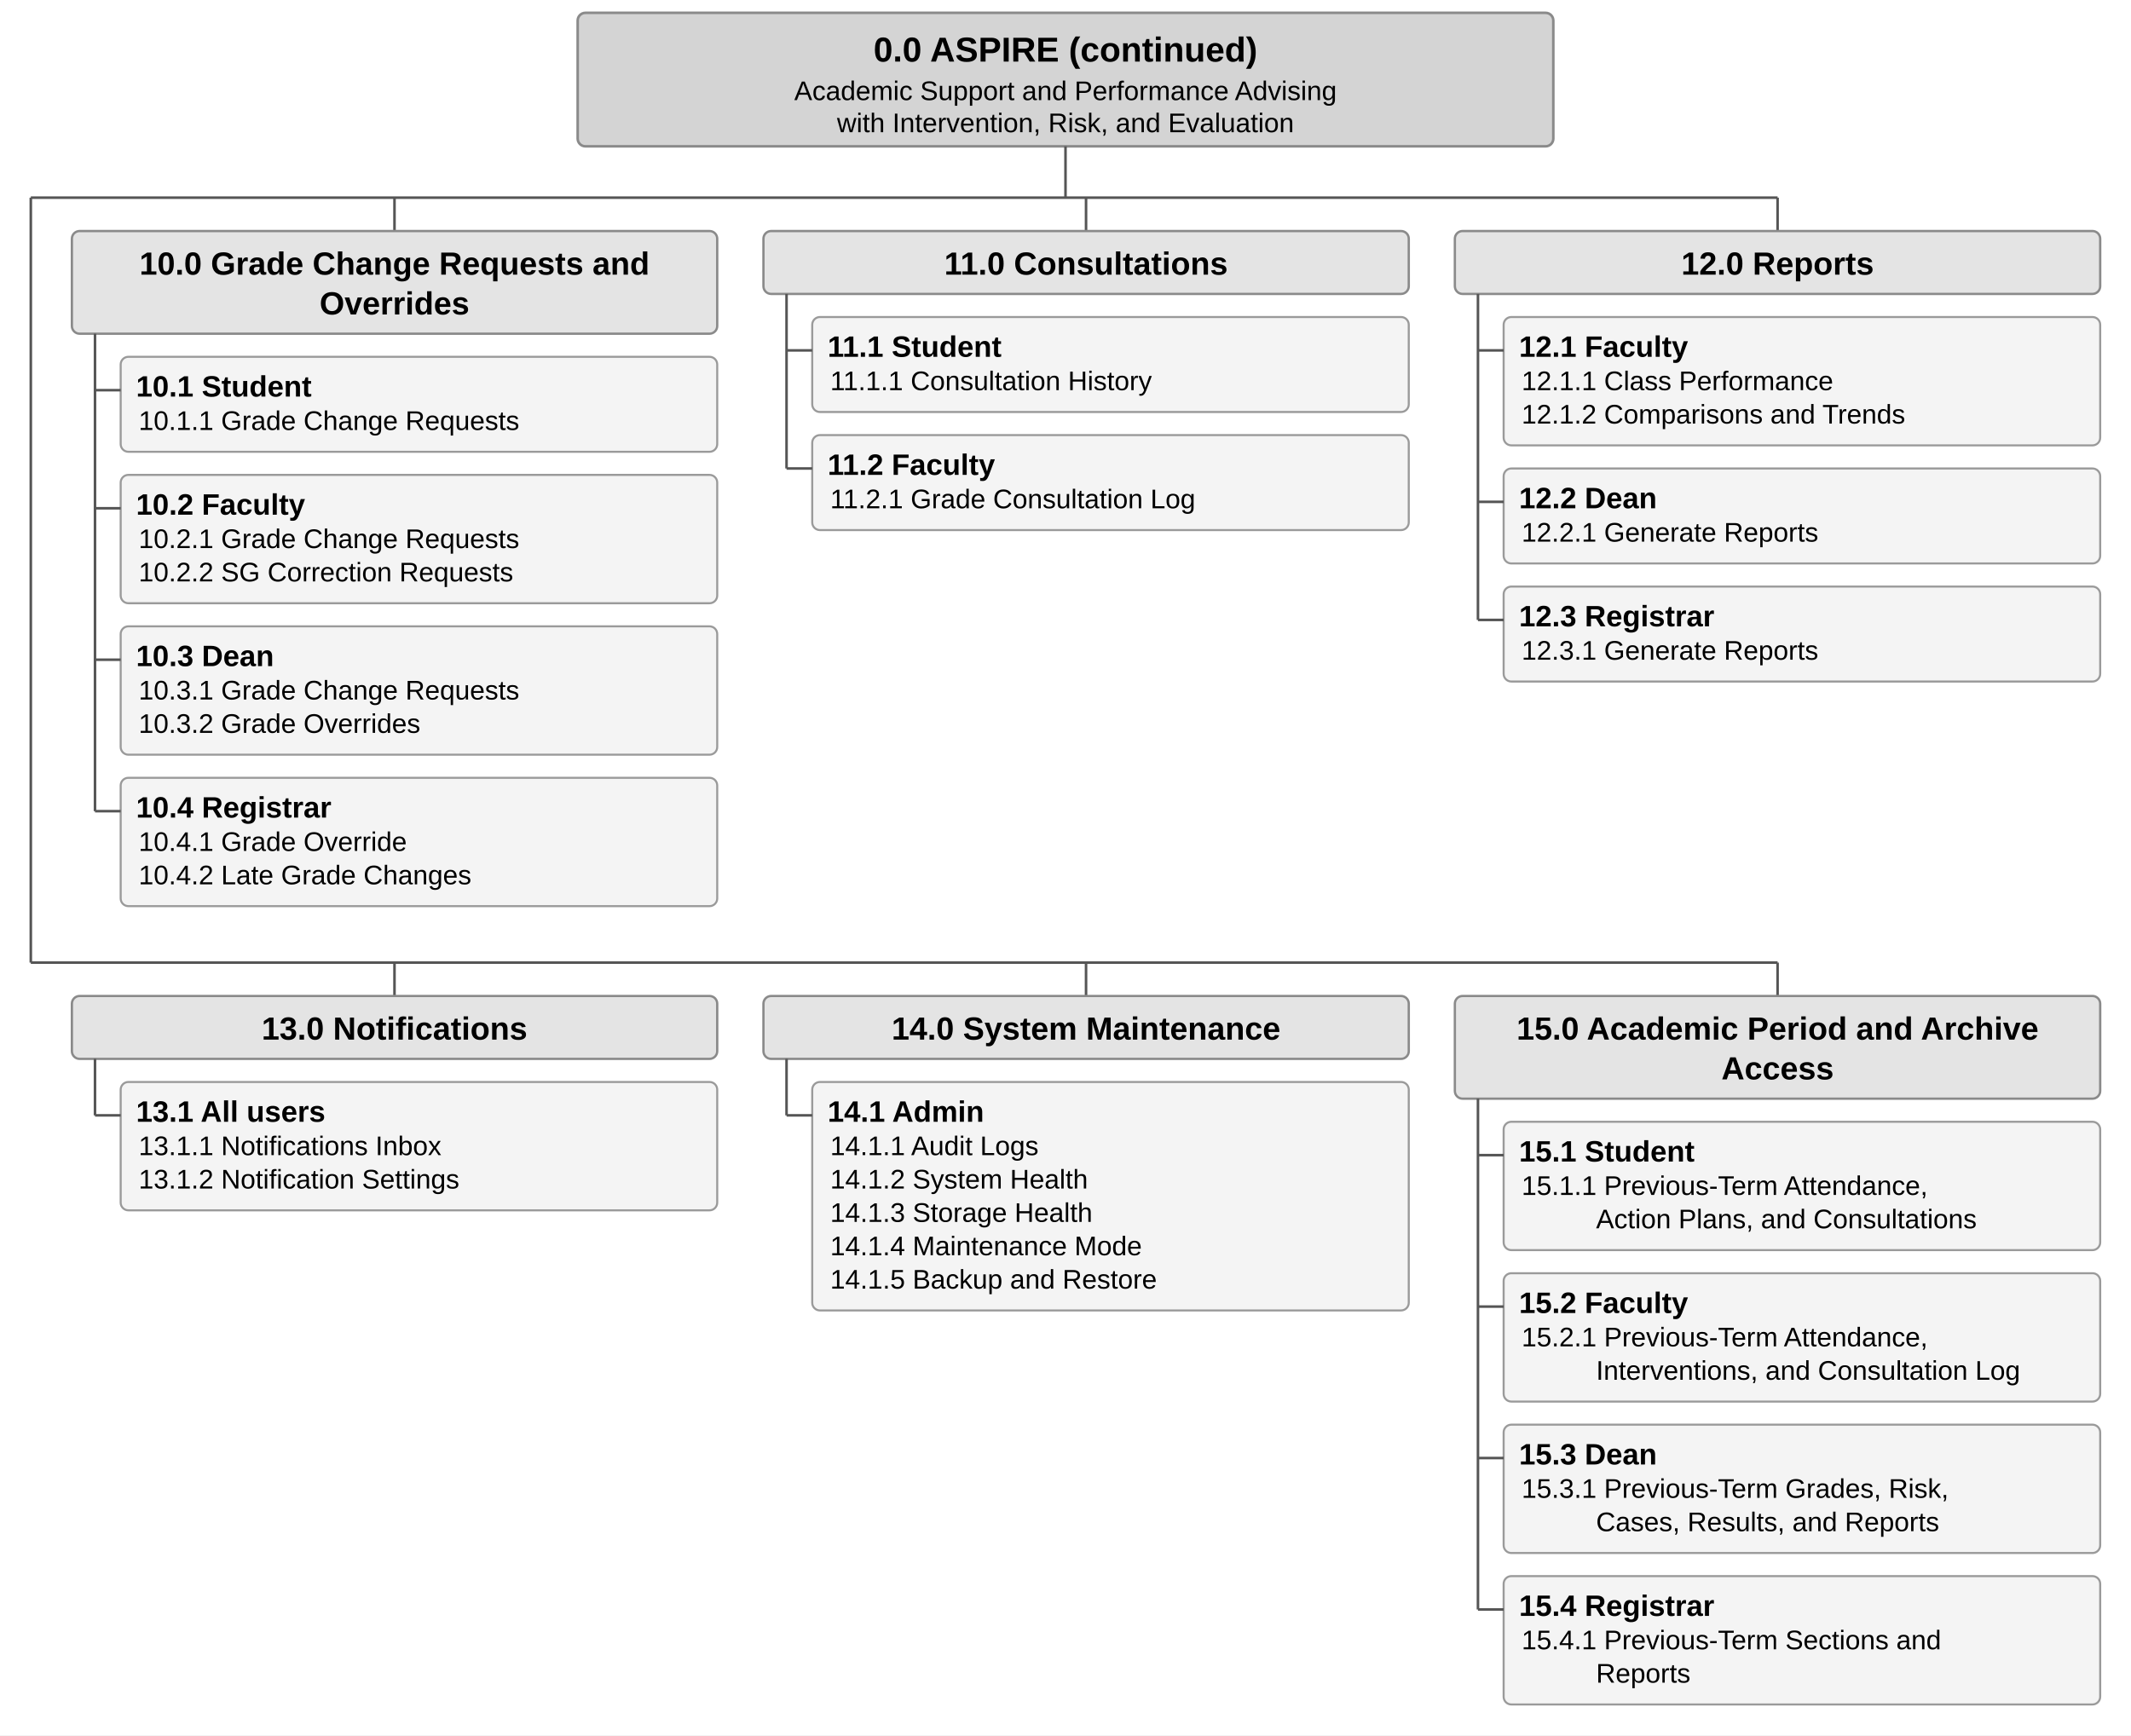
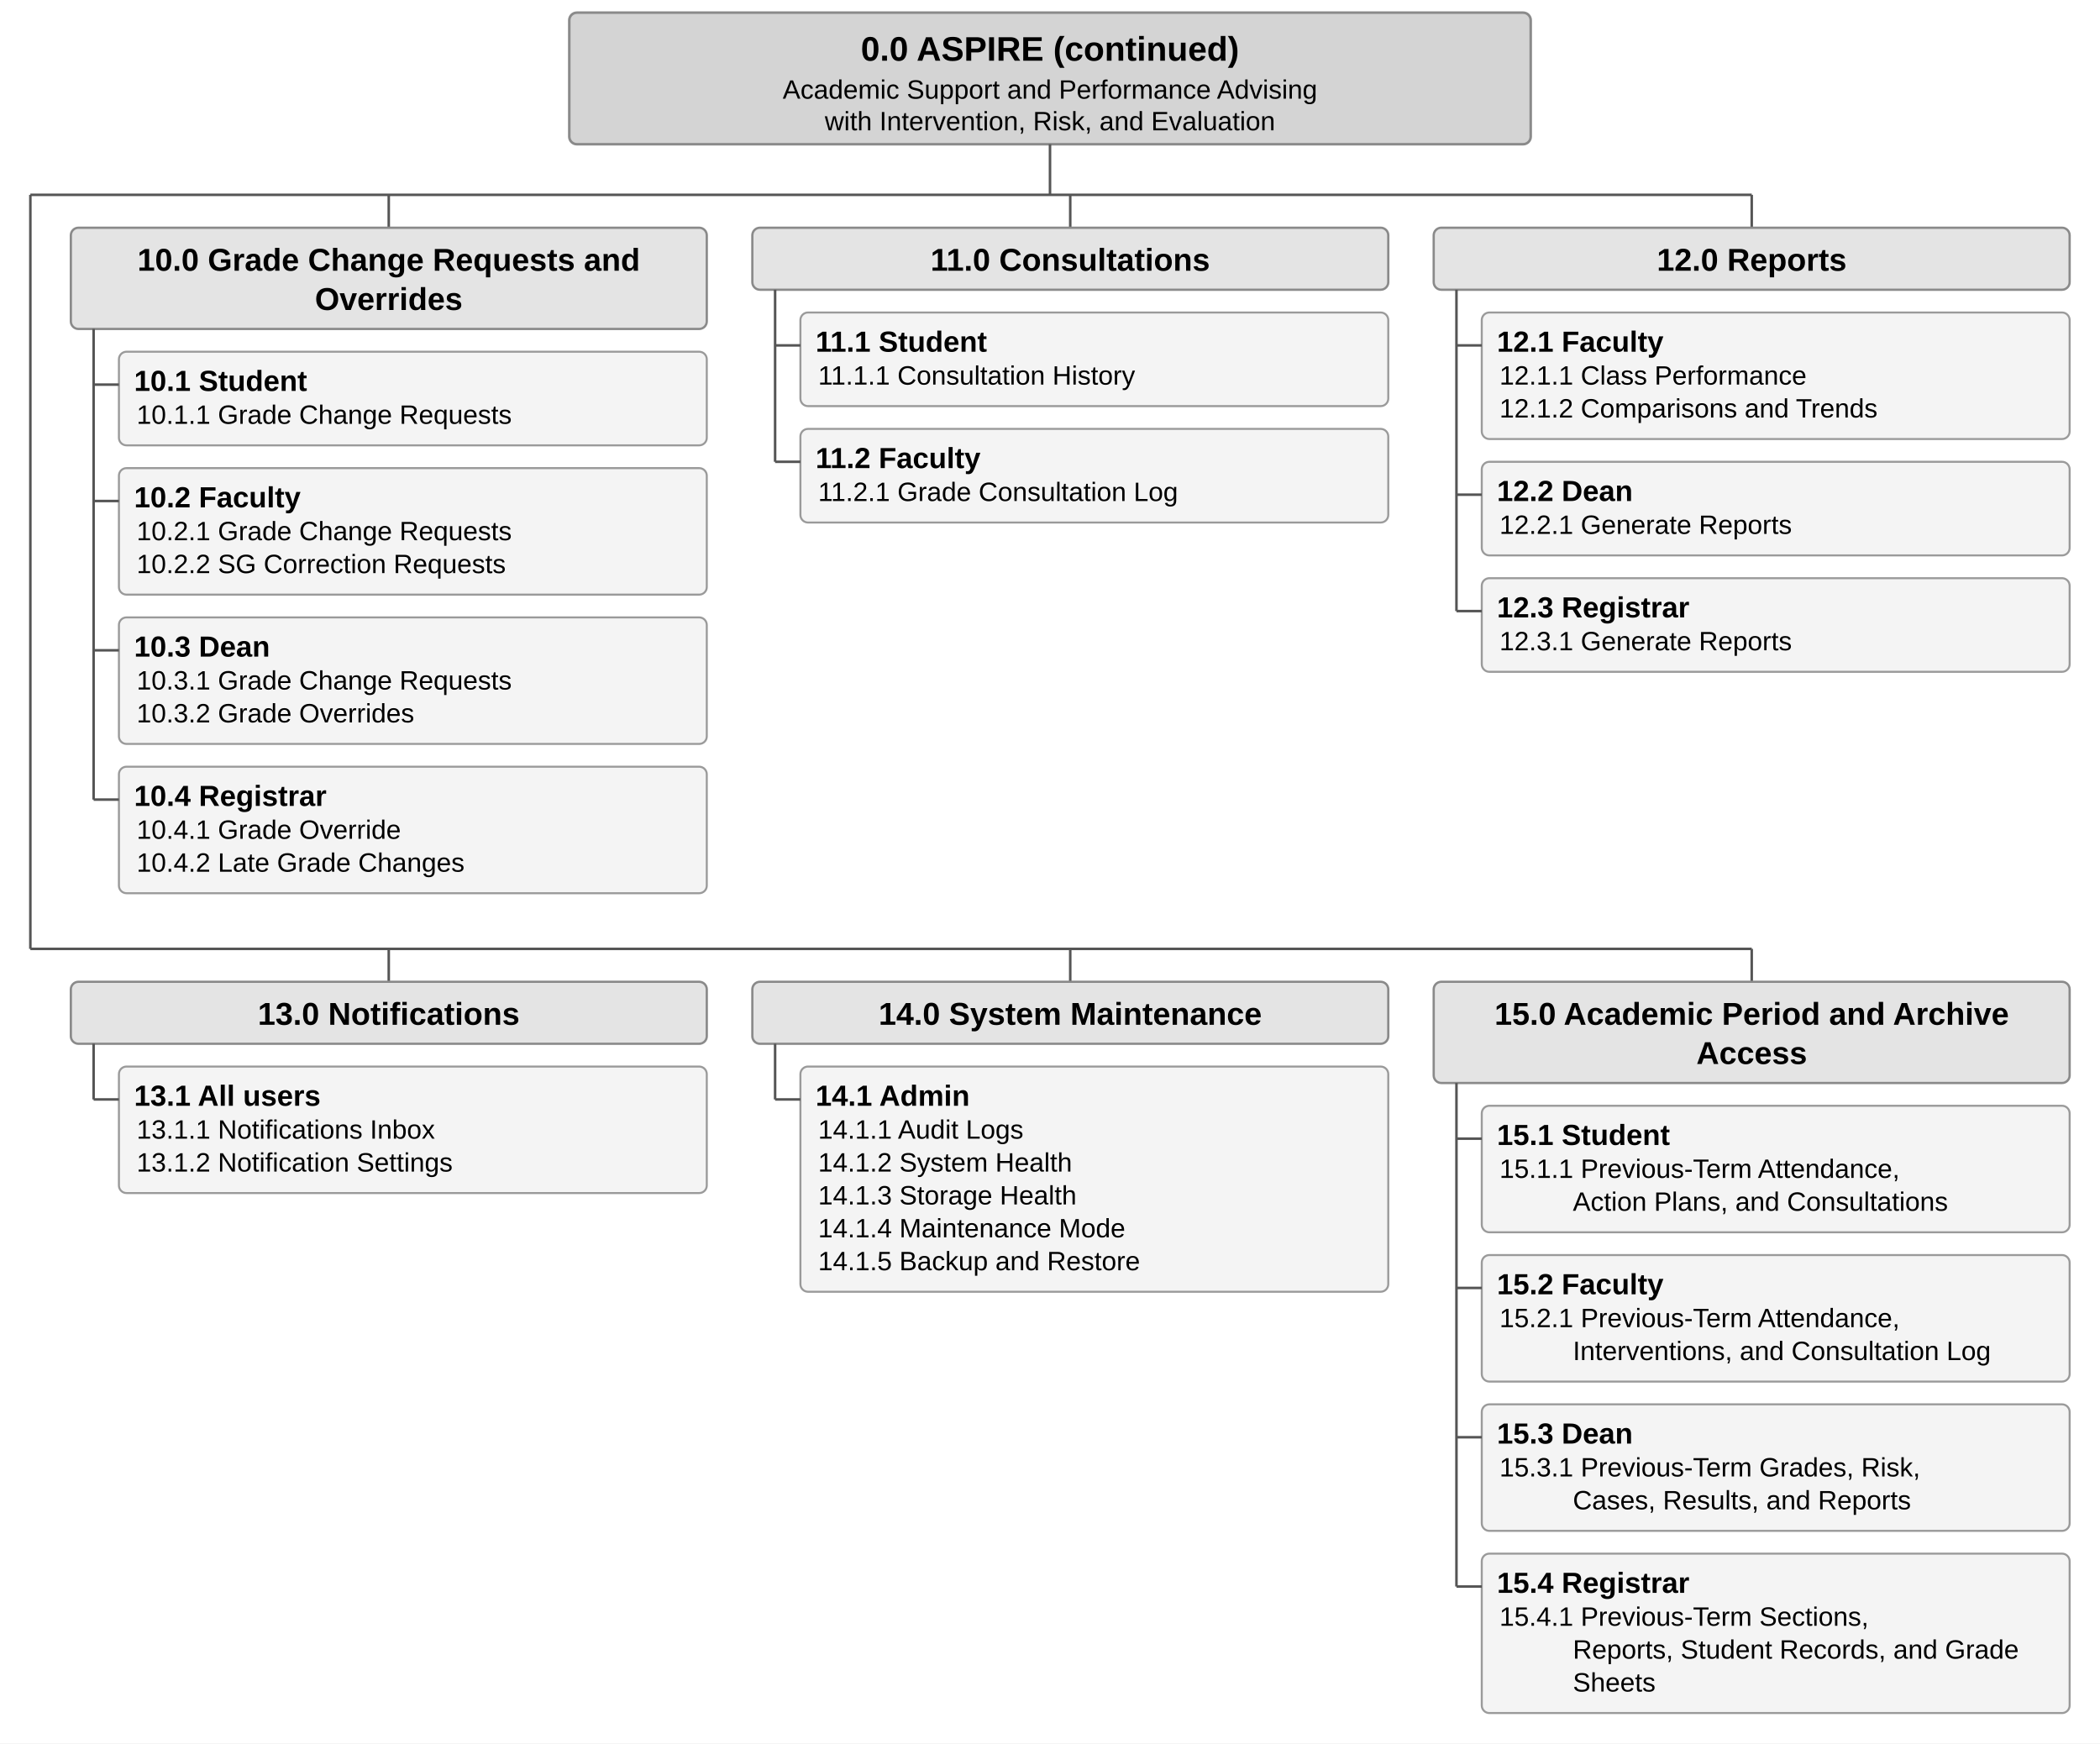
- <svg xmlns="http://www.w3.org/2000/svg" width="1660" height="1352" viewBox="0 0 1660 1352">
+ <svg xmlns="http://www.w3.org/2000/svg" width="1660" height="1378" viewBox="0 0 1660 1378">
  <rect width="100%" height="100%" fill="white" />
  <rect x="450.0" y="10.0" width="760.0" height="104.0" rx="6" fill="#D4D4D4" stroke="#8A8A8A" stroke-width="2" />
  <text x="830.0" y="48.0" font-family="Arial, Helvetica, sans-serif" font-size="27" font-weight="bold" text-anchor="middle" fill="#000000">0.0  ASPIRE  (continued)</text>
  <text x="830.0" y="78.0" font-family="Arial, Helvetica, sans-serif" font-size="21" font-weight="normal" text-anchor="middle" fill="#000000">Academic Support and Performance Advising</text>
  <text x="830.0" y="103.0" font-family="Arial, Helvetica, sans-serif" font-size="21" font-weight="normal" text-anchor="middle" fill="#000000">with Intervention, Risk, and Evaluation</text>
  <line x1="830.0" y1="114.0" x2="830.0" y2="154.0" stroke="#555555" stroke-width="2" />
  <line x1="24.0" y1="154.0" x2="1384.7" y2="154.0" stroke="#555555" stroke-width="2" />
  <line x1="307.3" y1="154.0" x2="307.3" y2="180.0" stroke="#555555" stroke-width="2" />
  <rect x="56.0" y="180.0" width="502.7" height="80.0" rx="6" fill="#E4E4E4" stroke="#8A8A8A" stroke-width="1.8" />
  <text x="307.3" y="214.0" font-family="Arial, Helvetica, sans-serif" font-size="25" font-weight="bold" text-anchor="middle" fill="#000000">10.0  Grade Change Requests and</text>
  <text x="307.3" y="245.0" font-family="Arial, Helvetica, sans-serif" font-size="25" font-weight="bold" text-anchor="middle" fill="#000000">Overrides</text>
  <rect x="94.0" y="278.0" width="464.7" height="74.0" rx="6" fill="#F4F4F4" stroke="#9A9A9A" stroke-width="1.6" />
  <text x="106.0" y="309.0" font-family="Arial, Helvetica, sans-serif" font-size="23" font-weight="bold" text-anchor="start" fill="#000000">10.1  Student</text>
  <text x="108.0" y="335.0" font-family="Arial, Helvetica, sans-serif" font-size="21" font-weight="normal" text-anchor="start" fill="#000000">10.1.1  Grade Change Requests</text>
  <line x1="74.0" y1="304.0" x2="94.0" y2="304.0" stroke="#555555" stroke-width="2" />
  <rect x="94.0" y="370.0" width="464.7" height="100.0" rx="6" fill="#F4F4F4" stroke="#9A9A9A" stroke-width="1.6" />
  <text x="106.0" y="401.0" font-family="Arial, Helvetica, sans-serif" font-size="23" font-weight="bold" text-anchor="start" fill="#000000">10.2  Faculty</text>
  <text x="108.0" y="427.0" font-family="Arial, Helvetica, sans-serif" font-size="21" font-weight="normal" text-anchor="start" fill="#000000">10.2.1  Grade Change Requests</text>
  <text x="108.0" y="453.0" font-family="Arial, Helvetica, sans-serif" font-size="21" font-weight="normal" text-anchor="start" fill="#000000">10.2.2  SG Correction Requests</text>
  <line x1="74.0" y1="396.0" x2="94.0" y2="396.0" stroke="#555555" stroke-width="2" />
  <rect x="94.0" y="488.0" width="464.7" height="100.0" rx="6" fill="#F4F4F4" stroke="#9A9A9A" stroke-width="1.6" />
  <text x="106.0" y="519.0" font-family="Arial, Helvetica, sans-serif" font-size="23" font-weight="bold" text-anchor="start" fill="#000000">10.3  Dean</text>
  <text x="108.0" y="545.0" font-family="Arial, Helvetica, sans-serif" font-size="21" font-weight="normal" text-anchor="start" fill="#000000">10.3.1  Grade Change Requests</text>
  <text x="108.0" y="571.0" font-family="Arial, Helvetica, sans-serif" font-size="21" font-weight="normal" text-anchor="start" fill="#000000">10.3.2  Grade Overrides</text>
  <line x1="74.0" y1="514.0" x2="94.0" y2="514.0" stroke="#555555" stroke-width="2" />
  <rect x="94.0" y="606.0" width="464.7" height="100.0" rx="6" fill="#F4F4F4" stroke="#9A9A9A" stroke-width="1.6" />
  <text x="106.0" y="637.0" font-family="Arial, Helvetica, sans-serif" font-size="23" font-weight="bold" text-anchor="start" fill="#000000">10.4  Registrar</text>
  <text x="108.0" y="663.0" font-family="Arial, Helvetica, sans-serif" font-size="21" font-weight="normal" text-anchor="start" fill="#000000">10.4.1  Grade Override</text>
  <text x="108.0" y="689.0" font-family="Arial, Helvetica, sans-serif" font-size="21" font-weight="normal" text-anchor="start" fill="#000000">10.4.2  Late Grade Changes</text>
  <line x1="74.0" y1="632.0" x2="94.0" y2="632.0" stroke="#555555" stroke-width="2" />
  <line x1="74.0" y1="260.0" x2="74.0" y2="632.0" stroke="#555555" stroke-width="2" />
  <line x1="846.0" y1="154.0" x2="846.0" y2="180.0" stroke="#555555" stroke-width="2" />
  <rect x="594.7" y="180.0" width="502.7" height="49.0" rx="6" fill="#E4E4E4" stroke="#8A8A8A" stroke-width="1.8" />
  <text x="846.0" y="214.0" font-family="Arial, Helvetica, sans-serif" font-size="25" font-weight="bold" text-anchor="middle" fill="#000000">11.0  Consultations</text>
  <rect x="632.7" y="247.0" width="464.7" height="74.0" rx="6" fill="#F4F4F4" stroke="#9A9A9A" stroke-width="1.6" />
  <text x="644.7" y="278.0" font-family="Arial, Helvetica, sans-serif" font-size="23" font-weight="bold" text-anchor="start" fill="#000000">11.1  Student</text>
  <text x="646.7" y="304.0" font-family="Arial, Helvetica, sans-serif" font-size="21" font-weight="normal" text-anchor="start" fill="#000000">11.1.1  Consultation History</text>
  <line x1="612.7" y1="273.0" x2="632.7" y2="273.0" stroke="#555555" stroke-width="2" />
  <rect x="632.7" y="339.0" width="464.7" height="74.0" rx="6" fill="#F4F4F4" stroke="#9A9A9A" stroke-width="1.6" />
  <text x="644.7" y="370.0" font-family="Arial, Helvetica, sans-serif" font-size="23" font-weight="bold" text-anchor="start" fill="#000000">11.2  Faculty</text>
  <text x="646.7" y="396.0" font-family="Arial, Helvetica, sans-serif" font-size="21" font-weight="normal" text-anchor="start" fill="#000000">11.2.1  Grade Consultation Log</text>
  <line x1="612.7" y1="365.0" x2="632.7" y2="365.0" stroke="#555555" stroke-width="2" />
  <line x1="612.7" y1="229.0" x2="612.7" y2="365.0" stroke="#555555" stroke-width="2" />
  <line x1="1384.7" y1="154.0" x2="1384.7" y2="180.0" stroke="#555555" stroke-width="2" />
  <rect x="1133.3" y="180.0" width="502.7" height="49.0" rx="6" fill="#E4E4E4" stroke="#8A8A8A" stroke-width="1.8" />
  <text x="1384.7" y="214.0" font-family="Arial, Helvetica, sans-serif" font-size="25" font-weight="bold" text-anchor="middle" fill="#000000">12.0  Reports</text>
  <rect x="1171.3" y="247.0" width="464.7" height="100.0" rx="6" fill="#F4F4F4" stroke="#9A9A9A" stroke-width="1.6" />
  <text x="1183.3" y="278.0" font-family="Arial, Helvetica, sans-serif" font-size="23" font-weight="bold" text-anchor="start" fill="#000000">12.1  Faculty</text>
  <text x="1185.3" y="304.0" font-family="Arial, Helvetica, sans-serif" font-size="21" font-weight="normal" text-anchor="start" fill="#000000">12.1.1  Class Performance</text>
  <text x="1185.3" y="330.0" font-family="Arial, Helvetica, sans-serif" font-size="21" font-weight="normal" text-anchor="start" fill="#000000">12.1.2  Comparisons and Trends</text>
  <line x1="1151.3" y1="273.0" x2="1171.3" y2="273.0" stroke="#555555" stroke-width="2" />
  <rect x="1171.3" y="365.0" width="464.7" height="74.0" rx="6" fill="#F4F4F4" stroke="#9A9A9A" stroke-width="1.6" />
  <text x="1183.3" y="396.0" font-family="Arial, Helvetica, sans-serif" font-size="23" font-weight="bold" text-anchor="start" fill="#000000">12.2  Dean</text>
  <text x="1185.3" y="422.0" font-family="Arial, Helvetica, sans-serif" font-size="21" font-weight="normal" text-anchor="start" fill="#000000">12.2.1  Generate Reports</text>
  <line x1="1151.3" y1="391.0" x2="1171.3" y2="391.0" stroke="#555555" stroke-width="2" />
  <rect x="1171.3" y="457.0" width="464.7" height="74.0" rx="6" fill="#F4F4F4" stroke="#9A9A9A" stroke-width="1.6" />
  <text x="1183.3" y="488.0" font-family="Arial, Helvetica, sans-serif" font-size="23" font-weight="bold" text-anchor="start" fill="#000000">12.3  Registrar</text>
  <text x="1185.3" y="514.0" font-family="Arial, Helvetica, sans-serif" font-size="21" font-weight="normal" text-anchor="start" fill="#000000">12.3.1  Generate Reports</text>
  <line x1="1151.3" y1="483.0" x2="1171.3" y2="483.0" stroke="#555555" stroke-width="2" />
  <line x1="1151.3" y1="229.0" x2="1151.3" y2="483.0" stroke="#555555" stroke-width="2" />
  <line x1="24.0" y1="750.0" x2="1384.7" y2="750.0" stroke="#555555" stroke-width="2" />
  <line x1="307.3" y1="750.0" x2="307.3" y2="776.0" stroke="#555555" stroke-width="2" />
  <rect x="56.0" y="776.0" width="502.7" height="49.0" rx="6" fill="#E4E4E4" stroke="#8A8A8A" stroke-width="1.8" />
  <text x="307.3" y="810.0" font-family="Arial, Helvetica, sans-serif" font-size="25" font-weight="bold" text-anchor="middle" fill="#000000">13.0  Notifications</text>
  <rect x="94.0" y="843.0" width="464.7" height="100.0" rx="6" fill="#F4F4F4" stroke="#9A9A9A" stroke-width="1.6" />
  <text x="106.0" y="874.0" font-family="Arial, Helvetica, sans-serif" font-size="23" font-weight="bold" text-anchor="start" fill="#000000">13.1  All users</text>
  <text x="108.0" y="900.0" font-family="Arial, Helvetica, sans-serif" font-size="21" font-weight="normal" text-anchor="start" fill="#000000">13.1.1  Notifications Inbox</text>
  <text x="108.0" y="926.0" font-family="Arial, Helvetica, sans-serif" font-size="21" font-weight="normal" text-anchor="start" fill="#000000">13.1.2  Notification Settings</text>
  <line x1="74.0" y1="869.0" x2="94.0" y2="869.0" stroke="#555555" stroke-width="2" />
  <line x1="74.0" y1="825.0" x2="74.0" y2="869.0" stroke="#555555" stroke-width="2" />
  <line x1="846.0" y1="750.0" x2="846.0" y2="776.0" stroke="#555555" stroke-width="2" />
  <rect x="594.7" y="776.0" width="502.7" height="49.0" rx="6" fill="#E4E4E4" stroke="#8A8A8A" stroke-width="1.8" />
  <text x="846.0" y="810.0" font-family="Arial, Helvetica, sans-serif" font-size="25" font-weight="bold" text-anchor="middle" fill="#000000">14.0  System Maintenance</text>
  <rect x="632.7" y="843.0" width="464.7" height="178.0" rx="6" fill="#F4F4F4" stroke="#9A9A9A" stroke-width="1.6" />
  <text x="644.7" y="874.0" font-family="Arial, Helvetica, sans-serif" font-size="23" font-weight="bold" text-anchor="start" fill="#000000">14.1  Admin</text>
  <text x="646.7" y="900.0" font-family="Arial, Helvetica, sans-serif" font-size="21" font-weight="normal" text-anchor="start" fill="#000000">14.1.1  Audit Logs</text>
  <text x="646.7" y="926.0" font-family="Arial, Helvetica, sans-serif" font-size="21" font-weight="normal" text-anchor="start" fill="#000000">14.1.2  System Health</text>
  <text x="646.7" y="952.0" font-family="Arial, Helvetica, sans-serif" font-size="21" font-weight="normal" text-anchor="start" fill="#000000">14.1.3  Storage Health</text>
  <text x="646.7" y="978.0" font-family="Arial, Helvetica, sans-serif" font-size="21" font-weight="normal" text-anchor="start" fill="#000000">14.1.4  Maintenance Mode</text>
  <text x="646.7" y="1004.0" font-family="Arial, Helvetica, sans-serif" font-size="21" font-weight="normal" text-anchor="start" fill="#000000">14.1.5  Backup and Restore</text>
  <line x1="612.7" y1="869.0" x2="632.7" y2="869.0" stroke="#555555" stroke-width="2" />
  <line x1="612.7" y1="825.0" x2="612.7" y2="869.0" stroke="#555555" stroke-width="2" />
  <line x1="1384.7" y1="750.0" x2="1384.7" y2="776.0" stroke="#555555" stroke-width="2" />
  <rect x="1133.3" y="776.0" width="502.7" height="80.0" rx="6" fill="#E4E4E4" stroke="#8A8A8A" stroke-width="1.8" />
  <text x="1384.7" y="810.0" font-family="Arial, Helvetica, sans-serif" font-size="25" font-weight="bold" text-anchor="middle" fill="#000000">15.0  Academic Period and Archive</text>
  <text x="1384.7" y="841.0" font-family="Arial, Helvetica, sans-serif" font-size="25" font-weight="bold" text-anchor="middle" fill="#000000">Access</text>
  <rect x="1171.3" y="874.0" width="464.7" height="100.0" rx="6" fill="#F4F4F4" stroke="#9A9A9A" stroke-width="1.6" />
  <text x="1183.3" y="905.0" font-family="Arial, Helvetica, sans-serif" font-size="23" font-weight="bold" text-anchor="start" fill="#000000">15.1  Student</text>
  <text x="1185.3" y="931.0" font-family="Arial, Helvetica, sans-serif" font-size="21" font-weight="normal" text-anchor="start" fill="#000000">15.1.1  Previous-Term Attendance,</text>
  <text x="1243.3" y="957.0" font-family="Arial, Helvetica, sans-serif" font-size="21" font-weight="normal" text-anchor="start" fill="#000000">Action Plans, and Consultations</text>
  <line x1="1151.3" y1="900.0" x2="1171.3" y2="900.0" stroke="#555555" stroke-width="2" />
  <rect x="1171.3" y="992.0" width="464.7" height="100.0" rx="6" fill="#F4F4F4" stroke="#9A9A9A" stroke-width="1.6" />
  <text x="1183.3" y="1023.0" font-family="Arial, Helvetica, sans-serif" font-size="23" font-weight="bold" text-anchor="start" fill="#000000">15.2  Faculty</text>
  <text x="1185.3" y="1049.0" font-family="Arial, Helvetica, sans-serif" font-size="21" font-weight="normal" text-anchor="start" fill="#000000">15.2.1  Previous-Term Attendance,</text>
  <text x="1243.3" y="1075.0" font-family="Arial, Helvetica, sans-serif" font-size="21" font-weight="normal" text-anchor="start" fill="#000000">Interventions, and Consultation Log</text>
  <line x1="1151.3" y1="1018.0" x2="1171.3" y2="1018.0" stroke="#555555" stroke-width="2" />
  <rect x="1171.3" y="1110.0" width="464.7" height="100.0" rx="6" fill="#F4F4F4" stroke="#9A9A9A" stroke-width="1.6" />
  <text x="1183.3" y="1141.0" font-family="Arial, Helvetica, sans-serif" font-size="23" font-weight="bold" text-anchor="start" fill="#000000">15.3  Dean</text>
  <text x="1185.3" y="1167.0" font-family="Arial, Helvetica, sans-serif" font-size="21" font-weight="normal" text-anchor="start" fill="#000000">15.3.1  Previous-Term Grades, Risk,</text>
  <text x="1243.3" y="1193.0" font-family="Arial, Helvetica, sans-serif" font-size="21" font-weight="normal" text-anchor="start" fill="#000000">Cases, Results, and Reports</text>
  <line x1="1151.3" y1="1136.0" x2="1171.3" y2="1136.0" stroke="#555555" stroke-width="2" />
-   <rect x="1171.3" y="1228.0" width="464.7" height="100.0" rx="6" fill="#F4F4F4" stroke="#9A9A9A" stroke-width="1.6" />
+   <rect x="1171.3" y="1228.0" width="464.7" height="126.0" rx="6" fill="#F4F4F4" stroke="#9A9A9A" stroke-width="1.6" />
  <text x="1183.3" y="1259.0" font-family="Arial, Helvetica, sans-serif" font-size="23" font-weight="bold" text-anchor="start" fill="#000000">15.4  Registrar</text>
-   <text x="1185.3" y="1285.0" font-family="Arial, Helvetica, sans-serif" font-size="21" font-weight="normal" text-anchor="start" fill="#000000">15.4.1  Previous-Term Sections and</text>
-   <text x="1243.3" y="1311.0" font-family="Arial, Helvetica, sans-serif" font-size="21" font-weight="normal" text-anchor="start" fill="#000000">Reports</text>
+   <text x="1185.3" y="1285.0" font-family="Arial, Helvetica, sans-serif" font-size="21" font-weight="normal" text-anchor="start" fill="#000000">15.4.1  Previous-Term Sections,</text>
+   <text x="1243.3" y="1311.0" font-family="Arial, Helvetica, sans-serif" font-size="21" font-weight="normal" text-anchor="start" fill="#000000">Reports, Student Records, and Grade</text>
+   <text x="1243.3" y="1337.0" font-family="Arial, Helvetica, sans-serif" font-size="21" font-weight="normal" text-anchor="start" fill="#000000">Sheets</text>
  <line x1="1151.3" y1="1254.0" x2="1171.3" y2="1254.0" stroke="#555555" stroke-width="2" />
  <line x1="1151.3" y1="856.0" x2="1151.3" y2="1254.0" stroke="#555555" stroke-width="2" />
  <line x1="24.0" y1="154.0" x2="24.0" y2="750.0" stroke="#555555" stroke-width="2" />
</svg>
